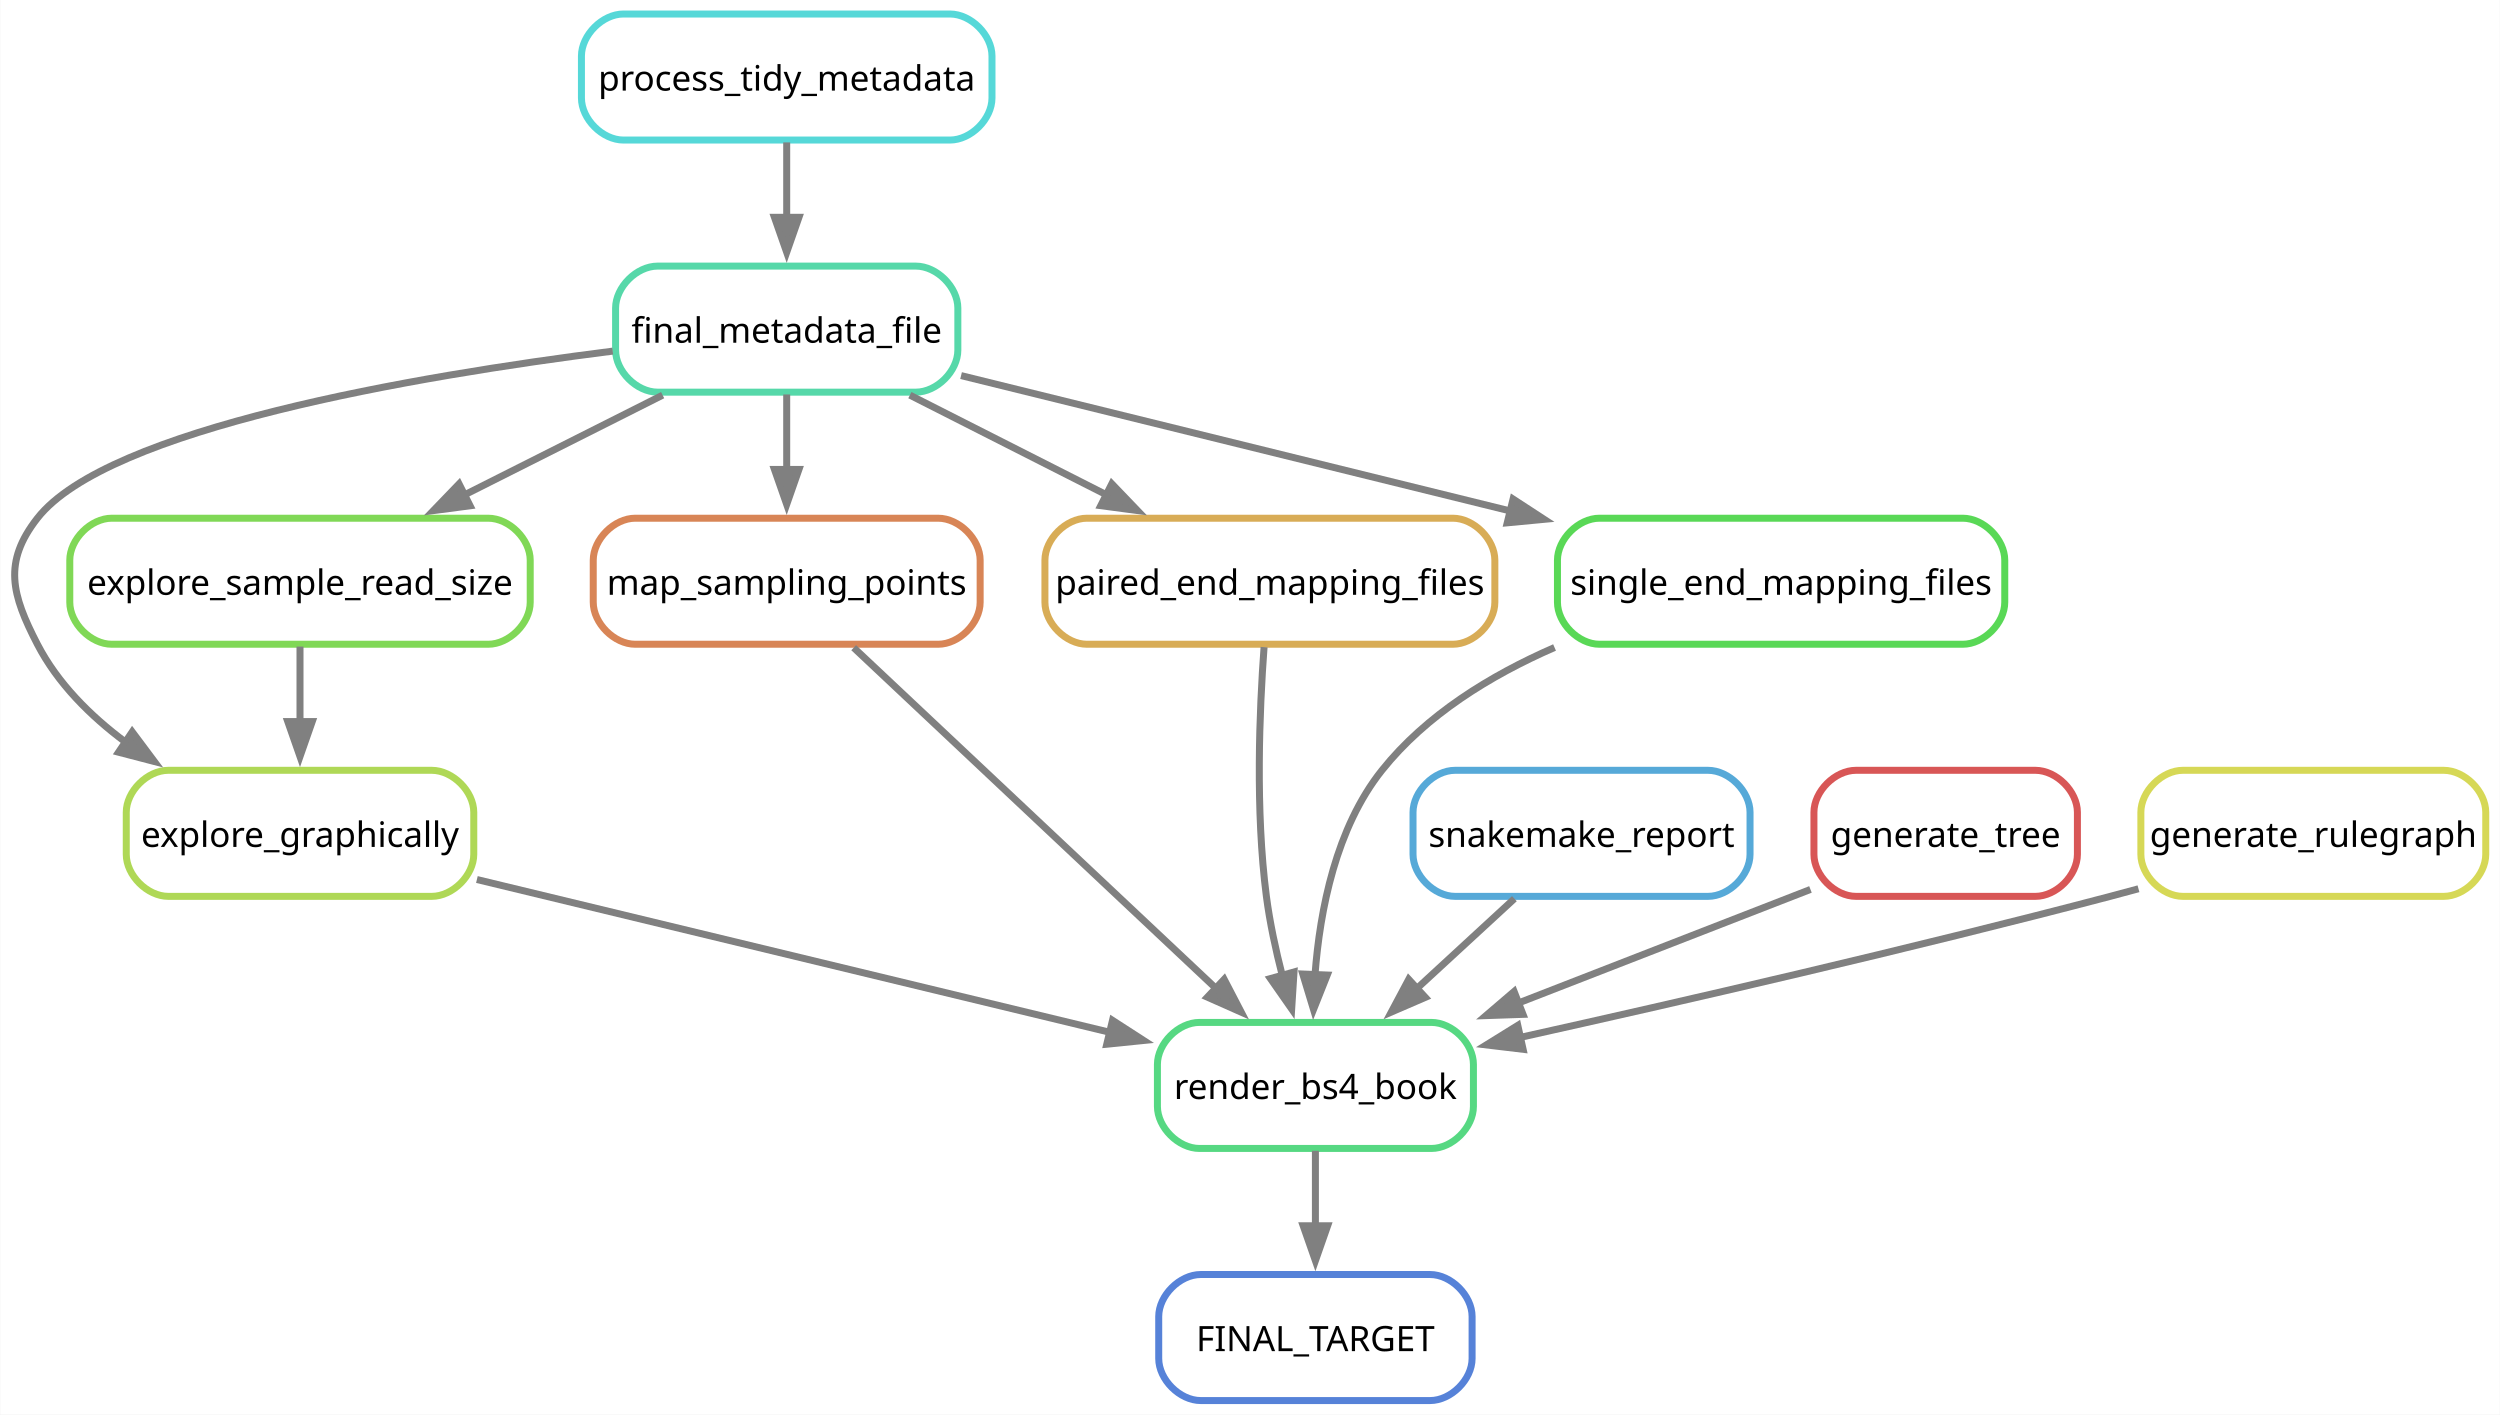
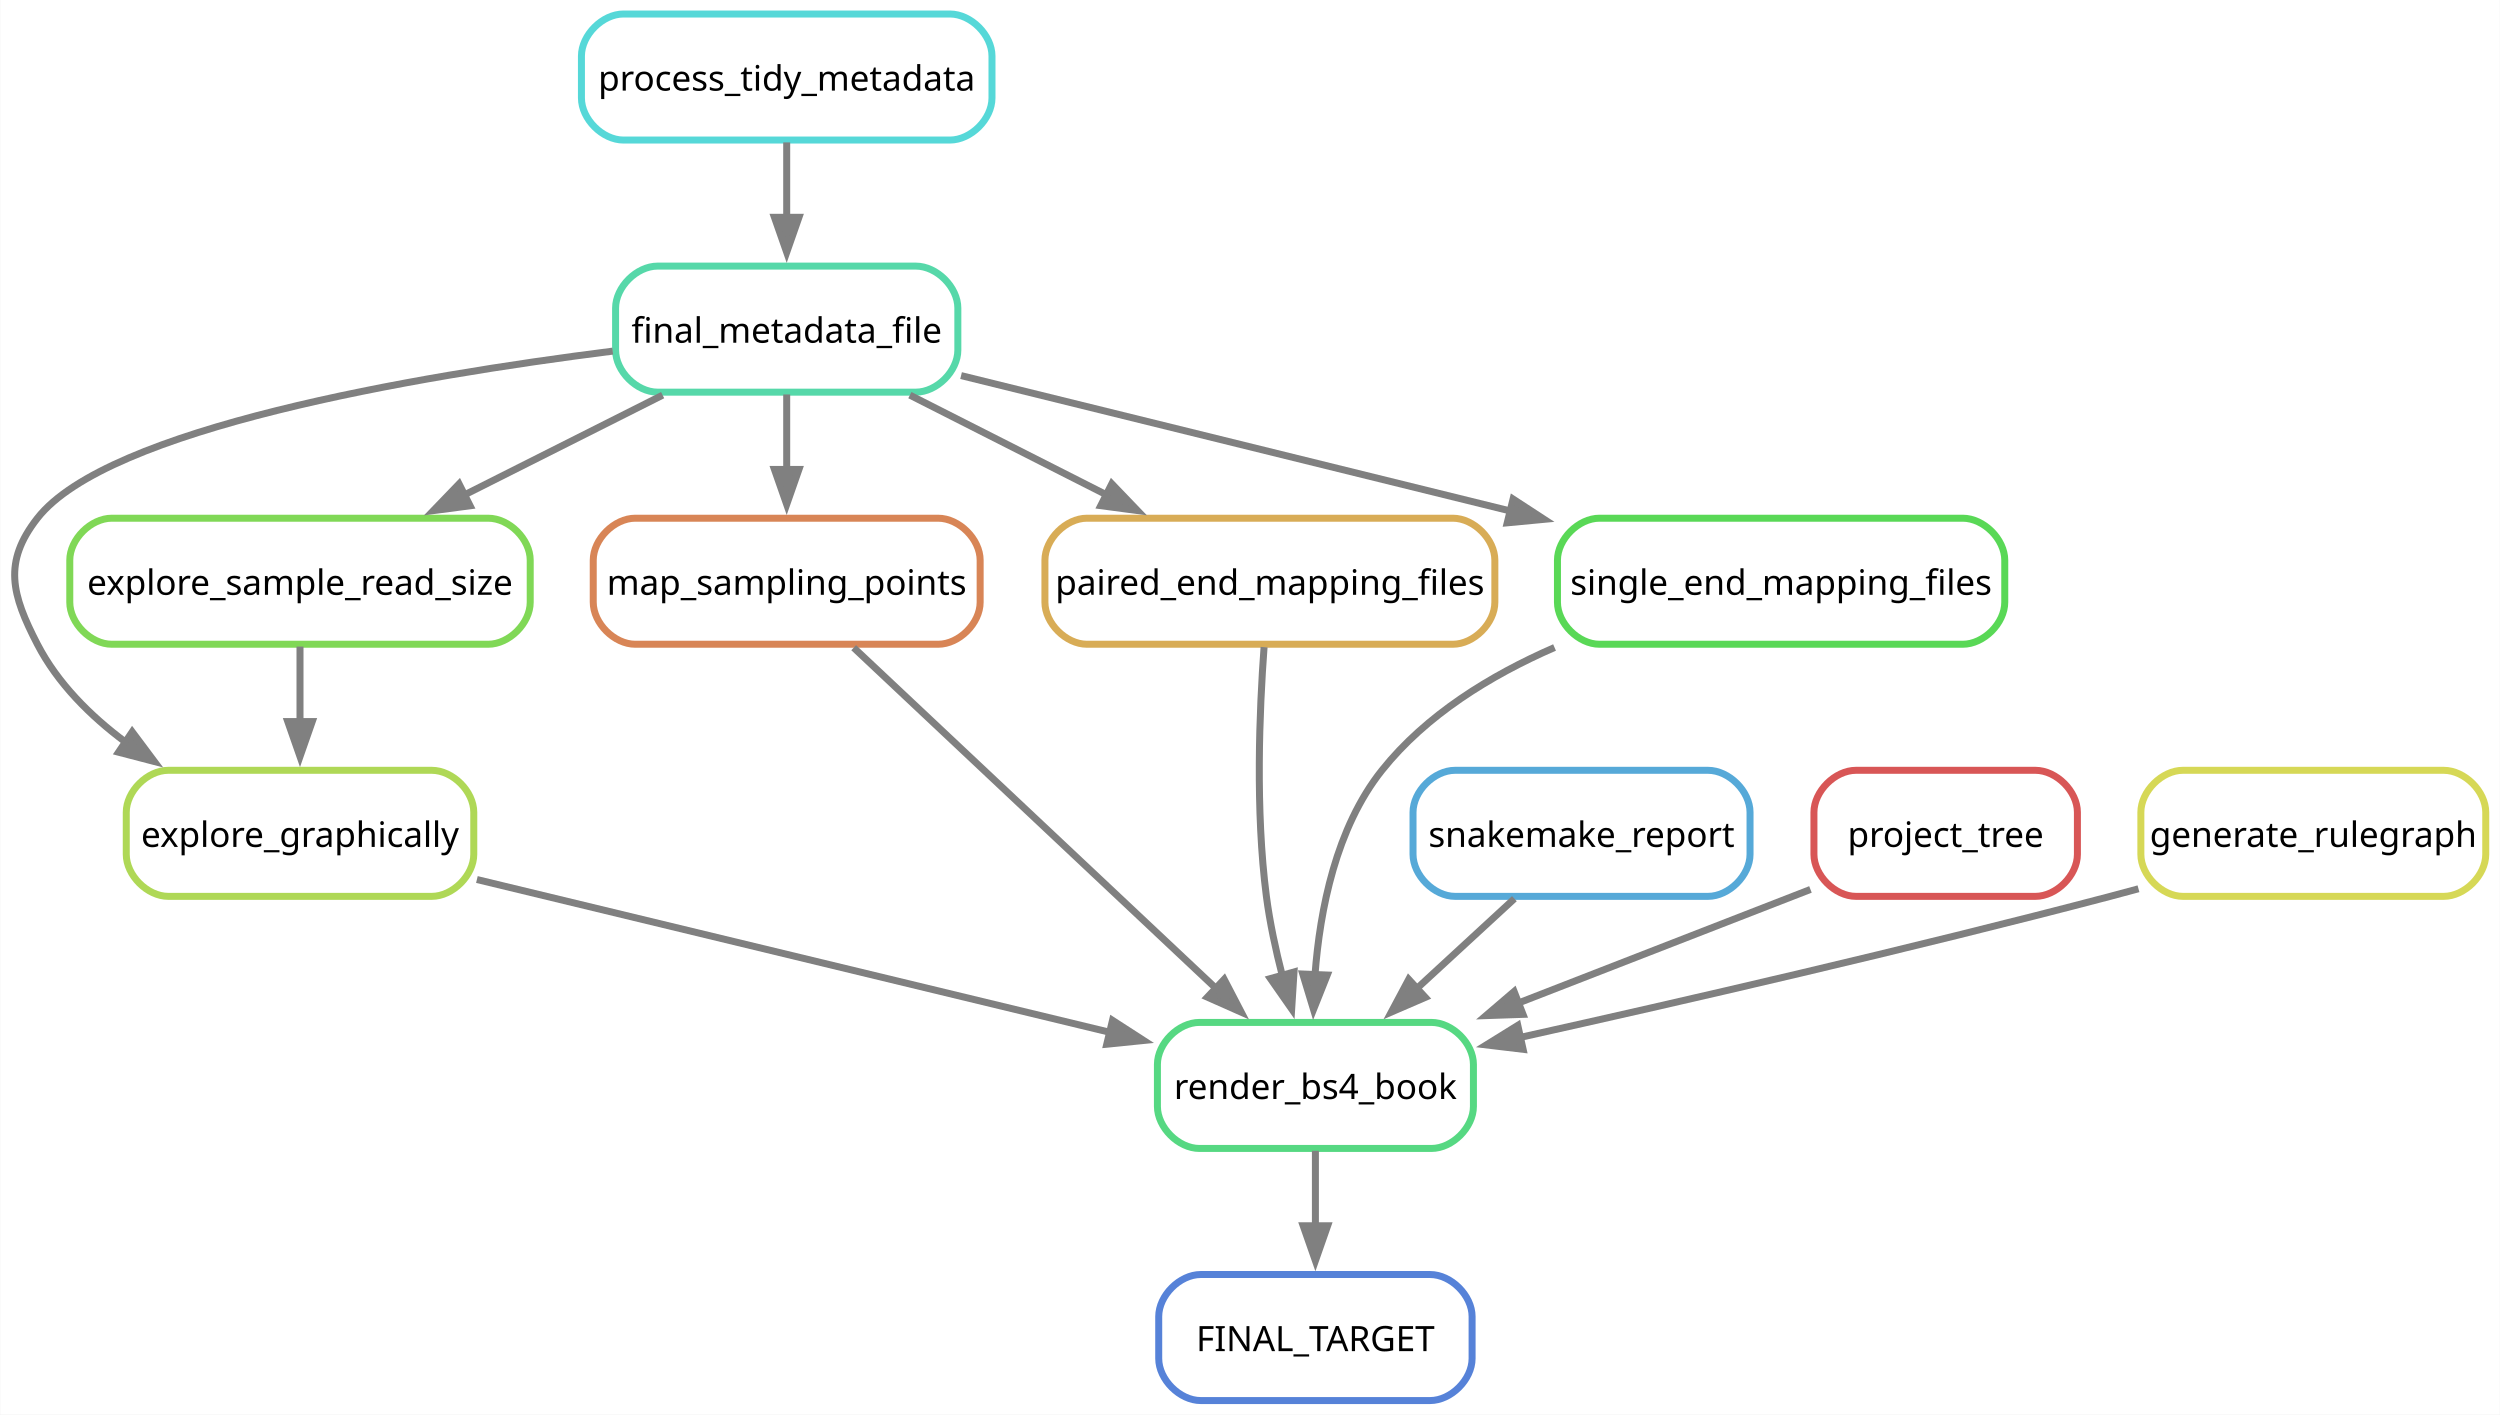
<svg xmlns="http://www.w3.org/2000/svg" width="714pt" height="404pt" viewBox="0.00 0.00 713.86 404.00">
  <g id="graph0" class="graph" transform="scale(1 1) rotate(0) translate(4 400)">
    <polygon fill="white" stroke="none" points="-4,4 -4,-400 709.86,-400 709.86,4 -4,4" />
    <g id="node1" class="node">
      <path fill="none" stroke="#5682d8" stroke-width="2" d="M404.36,-36C404.36,-36 338.86,-36 338.86,-36 332.86,-36 326.86,-30 326.86,-24 326.86,-24 326.86,-12 326.86,-12 326.86,-6 332.86,0 338.86,0 338.86,0 404.36,0 404.36,0 410.36,0 416.36,-6 416.36,-12 416.36,-12 416.36,-24 416.36,-24 416.36,-30 410.36,-36 404.36,-36" />
      <text text-anchor="middle" x="371.61" y="-14.12" font-family="sans" font-size="10.00">FINAL_TARGET</text>
    </g>
    <g id="node2" class="node">
      <path fill="none" stroke="#56d882" stroke-width="2" d="M404.74,-108C404.74,-108 338.49,-108 338.49,-108 332.49,-108 326.49,-102 326.49,-96 326.49,-96 326.49,-84 326.49,-84 326.49,-78 332.49,-72 338.49,-72 338.49,-72 404.74,-72 404.74,-72 410.74,-72 416.74,-78 416.74,-84 416.74,-84 416.74,-96 416.74,-96 416.74,-102 410.74,-108 404.74,-108" />
      <text text-anchor="middle" x="371.61" y="-86.12" font-family="sans" font-size="10.00">render_bs4_book</text>
    </g>
    <g id="edge1" class="edge">
      <path fill="none" stroke="grey" stroke-width="2" d="M371.61,-71.34C371.61,-64.75 371.61,-57.08 371.61,-49.67" />
      <polygon fill="grey" stroke="grey" stroke-width="2" points="375.11,-49.93 371.61,-39.93 368.11,-49.93 375.11,-49.93" />
    </g>
    <g id="node3" class="node">
      <path fill="none" stroke="#afd856" stroke-width="2" d="M119.24,-180C119.24,-180 43.99,-180 43.99,-180 37.99,-180 31.99,-174 31.99,-168 31.99,-168 31.99,-156 31.99,-156 31.99,-150 37.99,-144 43.99,-144 43.99,-144 119.24,-144 119.24,-144 125.24,-144 131.24,-150 131.24,-156 131.24,-156 131.24,-168 131.24,-168 131.24,-174 125.24,-180 119.24,-180" />
      <text text-anchor="middle" x="81.61" y="-158.12" font-family="sans" font-size="10.00">explore_graphically</text>
    </g>
    <g id="edge6" class="edge">
      <path fill="none" stroke="grey" stroke-width="2" d="M132.13,-148.81C182.5,-136.65 259.82,-117.98 312.9,-105.17" />
      <polygon fill="grey" stroke="grey" stroke-width="2" points="313.66,-108.59 322.56,-102.84 312.02,-101.78 313.66,-108.59" />
    </g>
    <g id="node4" class="node">
      <path fill="none" stroke="#56d8a9" stroke-width="2" d="M257.49,-324C257.49,-324 183.74,-324 183.74,-324 177.74,-324 171.74,-318 171.74,-312 171.74,-312 171.74,-300 171.74,-300 171.74,-294 177.74,-288 183.74,-288 183.74,-288 257.49,-288 257.49,-288 263.49,-288 269.49,-294 269.49,-300 269.49,-300 269.49,-312 269.49,-312 269.49,-318 263.49,-324 257.49,-324" />
      <text text-anchor="middle" x="220.61" y="-302.12" font-family="sans" font-size="10.00">final_metadata_file</text>
    </g>
    <g id="edge10" class="edge">
      <path fill="none" stroke="grey" stroke-width="2" d="M170.92,-299.72C114.2,-292.54 26.63,-277.58 6.61,-252 -3.25,-239.4 -0.74,-230.21 6.61,-216 12.38,-204.86 21.69,-195.56 31.81,-188.03" />
      <polygon fill="grey" stroke="grey" stroke-width="2" points="33.69,-190.98 40.03,-182.5 29.78,-185.17 33.69,-190.98" />
    </g>
    <g id="node6" class="node">
      <path fill="none" stroke="#80d856" stroke-width="2" d="M135.36,-252C135.36,-252 27.86,-252 27.86,-252 21.86,-252 15.86,-246 15.86,-240 15.86,-240 15.86,-228 15.86,-228 15.86,-222 21.86,-216 27.86,-216 27.86,-216 135.36,-216 135.36,-216 141.36,-216 147.36,-222 147.36,-228 147.36,-228 147.36,-240 147.36,-240 147.36,-246 141.36,-252 135.36,-252" />
      <text text-anchor="middle" x="81.61" y="-230.12" font-family="sans" font-size="10.00">explore_sample_read_size</text>
    </g>
    <g id="edge12" class="edge">
      <path fill="none" stroke="grey" stroke-width="2" d="M185.18,-287.15C167.94,-278.47 146.99,-267.92 128.45,-258.59" />
      <polygon fill="grey" stroke="grey" stroke-width="2" points="130.19,-255.55 119.69,-254.17 127.04,-261.8 130.19,-255.55" />
    </g>
    <g id="node10" class="node">
      <path fill="none" stroke="#d88556" stroke-width="2" d="M263.86,-252C263.86,-252 177.36,-252 177.36,-252 171.36,-252 165.36,-246 165.36,-240 165.36,-240 165.36,-228 165.36,-228 165.36,-222 171.36,-216 177.36,-216 177.36,-216 263.86,-216 263.86,-216 269.86,-216 275.86,-222 275.86,-228 275.86,-228 275.86,-240 275.86,-240 275.86,-246 269.86,-252 263.86,-252" />
      <text text-anchor="middle" x="220.61" y="-230.12" font-family="sans" font-size="10.00">map_sampling_points</text>
    </g>
    <g id="edge13" class="edge">
      <path fill="none" stroke="grey" stroke-width="2" d="M220.61,-287.34C220.61,-280.75 220.61,-273.08 220.61,-265.67" />
      <polygon fill="grey" stroke="grey" stroke-width="2" points="224.11,-265.93 220.61,-255.93 217.11,-265.93 224.11,-265.93" />
    </g>
    <g id="node11" class="node">
      <path fill="none" stroke="#d8ac56" stroke-width="2" d="M410.86,-252C410.86,-252 306.36,-252 306.36,-252 300.36,-252 294.36,-246 294.36,-240 294.36,-240 294.36,-228 294.36,-228 294.36,-222 300.36,-216 306.36,-216 306.36,-216 410.86,-216 410.86,-216 416.86,-216 422.86,-222 422.86,-228 422.86,-228 422.86,-240 422.86,-240 422.86,-246 416.86,-252 410.86,-252" />
      <text text-anchor="middle" x="358.61" y="-230.12" font-family="sans" font-size="10.00">paired_end_mapping_files</text>
    </g>
    <g id="edge14" class="edge">
      <path fill="none" stroke="grey" stroke-width="2" d="M255.79,-287.15C272.91,-278.47 293.71,-267.92 312.11,-258.59" />
      <polygon fill="grey" stroke="grey" stroke-width="2" points="313.46,-261.83 320.8,-254.18 310.3,-255.58 313.46,-261.83" />
    </g>
    <g id="node12" class="node">
      <path fill="none" stroke="#59d856" stroke-width="2" d="M556.49,-252C556.49,-252 452.74,-252 452.74,-252 446.74,-252 440.74,-246 440.74,-240 440.74,-240 440.74,-228 440.74,-228 440.74,-222 446.74,-216 452.74,-216 452.74,-216 556.49,-216 556.49,-216 562.49,-216 568.49,-222 568.49,-228 568.49,-228 568.49,-240 568.49,-240 568.49,-246 562.49,-252 556.49,-252" />
      <text text-anchor="middle" x="504.61" y="-230.12" font-family="sans" font-size="10.00">single_end_mapping_files</text>
    </g>
    <g id="edge15" class="edge">
      <path fill="none" stroke="grey" stroke-width="2" d="M270.41,-292.73C313.82,-282.03 377.48,-266.34 427.48,-254.01" />
      <polygon fill="grey" stroke="grey" stroke-width="2" points="428.06,-257.47 436.94,-251.68 426.39,-250.68 428.06,-257.47" />
    </g>
    <g id="node5" class="node">
      <path fill="none" stroke="#56d8d8" stroke-width="2" d="M267.24,-396C267.24,-396 173.99,-396 173.99,-396 167.99,-396 161.99,-390 161.99,-384 161.99,-384 161.99,-372 161.99,-372 161.99,-366 167.99,-360 173.99,-360 173.99,-360 267.24,-360 267.24,-360 273.24,-360 279.24,-366 279.24,-372 279.24,-372 279.24,-384 279.24,-384 279.24,-390 273.24,-396 267.24,-396" />
      <text text-anchor="middle" x="220.61" y="-374.12" font-family="sans" font-size="10.00">process_tidy_metadata</text>
    </g>
    <g id="edge11" class="edge">
      <path fill="none" stroke="grey" stroke-width="2" d="M220.61,-359.34C220.61,-352.75 220.61,-345.08 220.61,-337.67" />
      <polygon fill="grey" stroke="grey" stroke-width="2" points="224.11,-337.93 220.61,-327.93 217.11,-337.93 224.11,-337.93" />
    </g>
    <g id="edge9" class="edge">
      <path fill="none" stroke="grey" stroke-width="2" d="M81.61,-215.34C81.61,-208.75 81.61,-201.08 81.61,-193.67" />
      <polygon fill="grey" stroke="grey" stroke-width="2" points="85.11,-193.93 81.61,-183.93 78.11,-193.93 85.11,-193.93" />
    </g>
    <g id="node7" class="node">
      <path fill="none" stroke="#56a9d8" stroke-width="2" d="M483.74,-180C483.74,-180 411.49,-180 411.49,-180 405.49,-180 399.49,-174 399.49,-168 399.49,-168 399.49,-156 399.49,-156 399.49,-150 405.49,-144 411.49,-144 411.49,-144 483.74,-144 483.74,-144 489.74,-144 495.74,-150 495.74,-156 495.74,-156 495.74,-168 495.74,-168 495.74,-174 489.74,-180 483.74,-180" />
      <text text-anchor="middle" x="447.61" y="-158.12" font-family="sans" font-size="10.00">snakemake_report</text>
    </g>
    <g id="edge2" class="edge">
      <path fill="none" stroke="grey" stroke-width="2" d="M428.44,-143.34C419.95,-135.52 409.79,-126.16 400.42,-117.53" />
      <polygon fill="grey" stroke="grey" stroke-width="2" points="403,-115.15 393.28,-110.95 398.26,-120.3 403,-115.15" />
    </g>
    <g id="node8" class="node">
      <path fill="none" stroke="#d85656" stroke-width="2" d="M577.24,-180C577.24,-180 525.99,-180 525.99,-180 519.99,-180 513.99,-174 513.99,-168 513.99,-168 513.99,-156 513.99,-156 513.99,-150 519.99,-144 525.99,-144 525.99,-144 577.24,-144 577.24,-144 583.24,-144 589.24,-150 589.24,-156 589.24,-156 589.24,-168 589.24,-168 589.24,-174 583.24,-180 577.24,-180" />
-       <text text-anchor="middle" x="551.61" y="-158.12" font-family="sans" font-size="10.00">generate_tree</text>
+       <text text-anchor="middle" x="551.61" y="-158.12" font-family="sans" font-size="10.00">project_tree</text>
    </g>
    <g id="edge8" class="edge">
      <path fill="none" stroke="grey" stroke-width="2" d="M513,-145.98C488.61,-136.5 456.66,-124.07 429.3,-113.43" />
      <polygon fill="grey" stroke="grey" stroke-width="2" points="430.9,-110.3 420.31,-109.94 428.36,-116.83 430.9,-110.3" />
    </g>
    <g id="node9" class="node">
      <path fill="none" stroke="#d6d856" stroke-width="2" d="M693.86,-180C693.86,-180 619.36,-180 619.36,-180 613.36,-180 607.36,-174 607.36,-168 607.36,-168 607.36,-156 607.36,-156 607.36,-150 613.36,-144 619.36,-144 619.36,-144 693.86,-144 693.86,-144 699.86,-144 705.86,-150 705.86,-156 705.86,-156 705.86,-168 705.86,-168 705.86,-174 699.86,-180 693.86,-180" />
      <text text-anchor="middle" x="656.61" y="-158.12" font-family="sans" font-size="10.00">generate_rulegraph</text>
    </g>
    <g id="edge5" class="edge">
      <path fill="none" stroke="grey" stroke-width="2" d="M606.68,-146.17C603.95,-145.42 601.25,-144.69 598.61,-144 541.67,-129.02 476.14,-113.95 430.17,-103.73" />
      <polygon fill="grey" stroke="grey" stroke-width="2" points="430.93,-100.31 420.41,-101.57 429.41,-107.15 430.93,-100.31" />
    </g>
    <g id="edge3" class="edge">
      <path fill="none" stroke="grey" stroke-width="2" d="M239.74,-215.02C265.95,-190.37 313.21,-145.92 343.47,-117.47" />
      <polygon fill="grey" stroke="grey" stroke-width="2" points="345.55,-120.31 350.44,-110.91 340.76,-115.21 345.55,-120.31" />
    </g>
    <g id="edge4" class="edge">
      <path fill="none" stroke="grey" stroke-width="2" d="M356.95,-215.18C355.62,-197.15 354.43,-168.52 357.61,-144 358.58,-136.57 360.27,-128.69 362.16,-121.35" />
      <polygon fill="grey" stroke="grey" stroke-width="2" points="365.5,-122.41 364.83,-111.84 358.76,-120.52 365.5,-122.41" />
    </g>
    <g id="edge7" class="edge">
      <path fill="none" stroke="grey" stroke-width="2" d="M439.91,-215.08C421.57,-207.09 403.2,-195.79 390.61,-180 377.52,-163.58 372.9,-140.21 371.49,-121.54" />
      <polygon fill="grey" stroke="grey" stroke-width="2" points="374.99,-121.53 371.07,-111.69 368,-121.82 374.99,-121.53" />
    </g>
  </g>
</svg>
